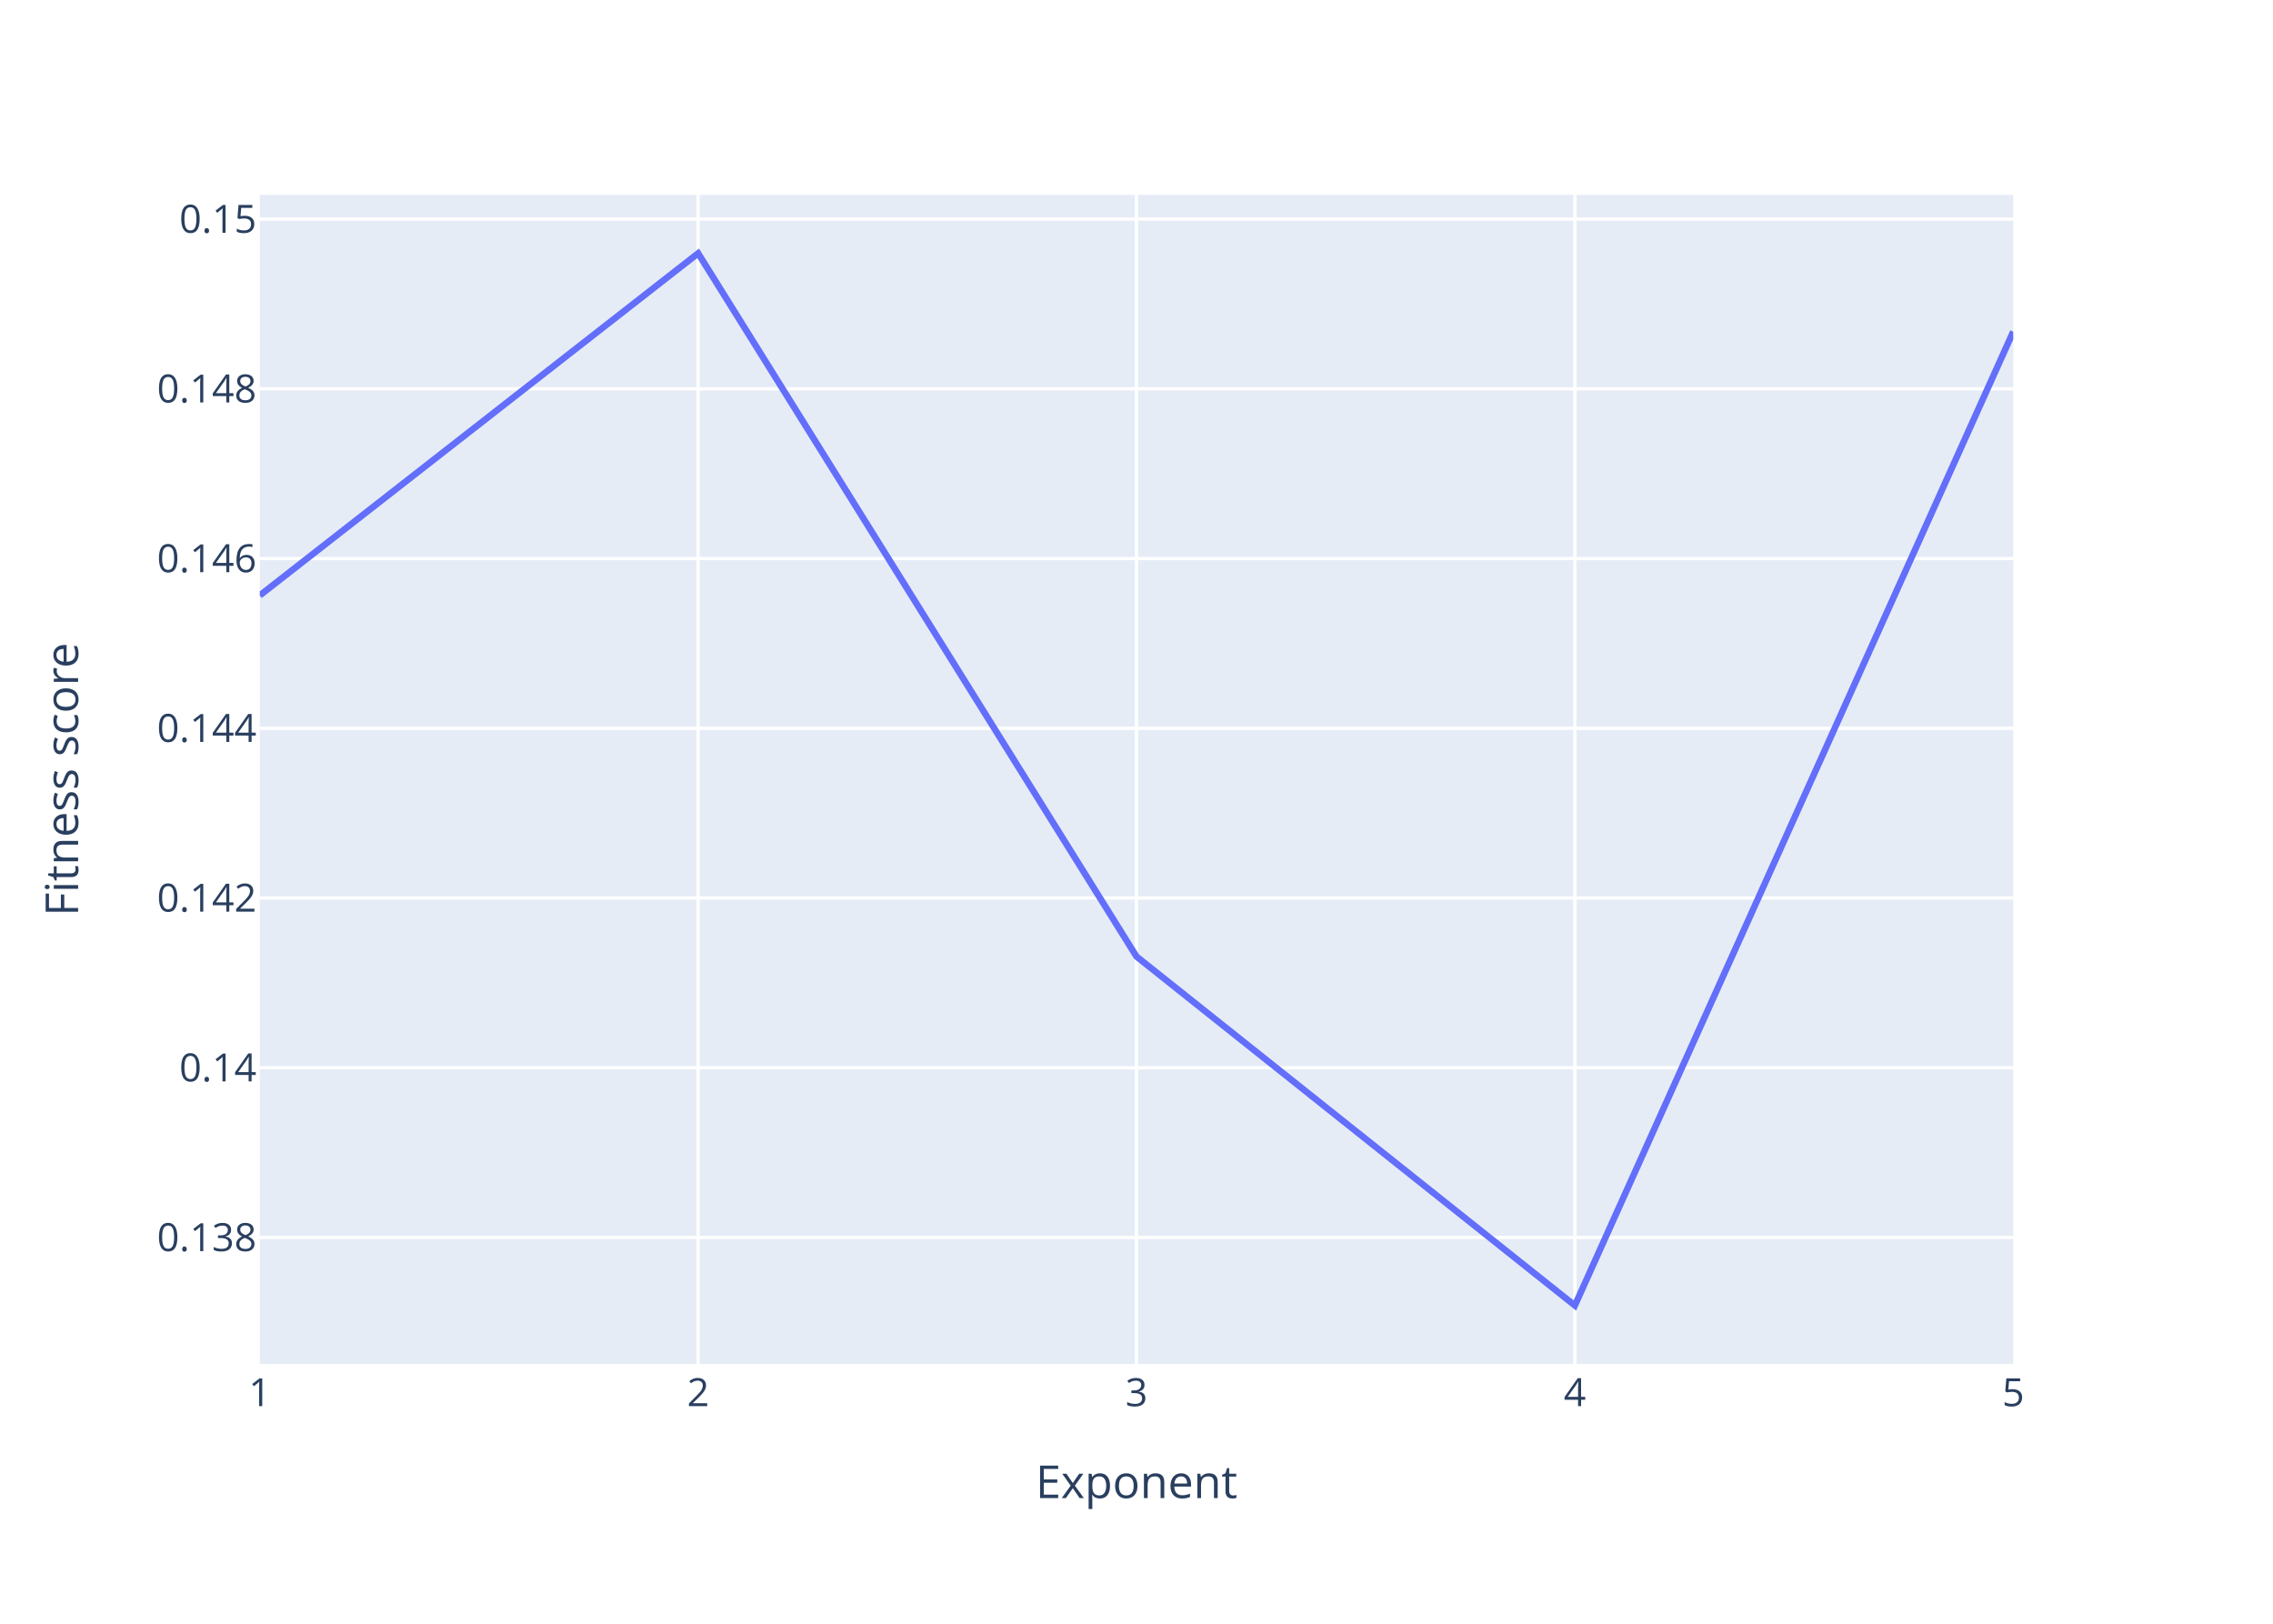
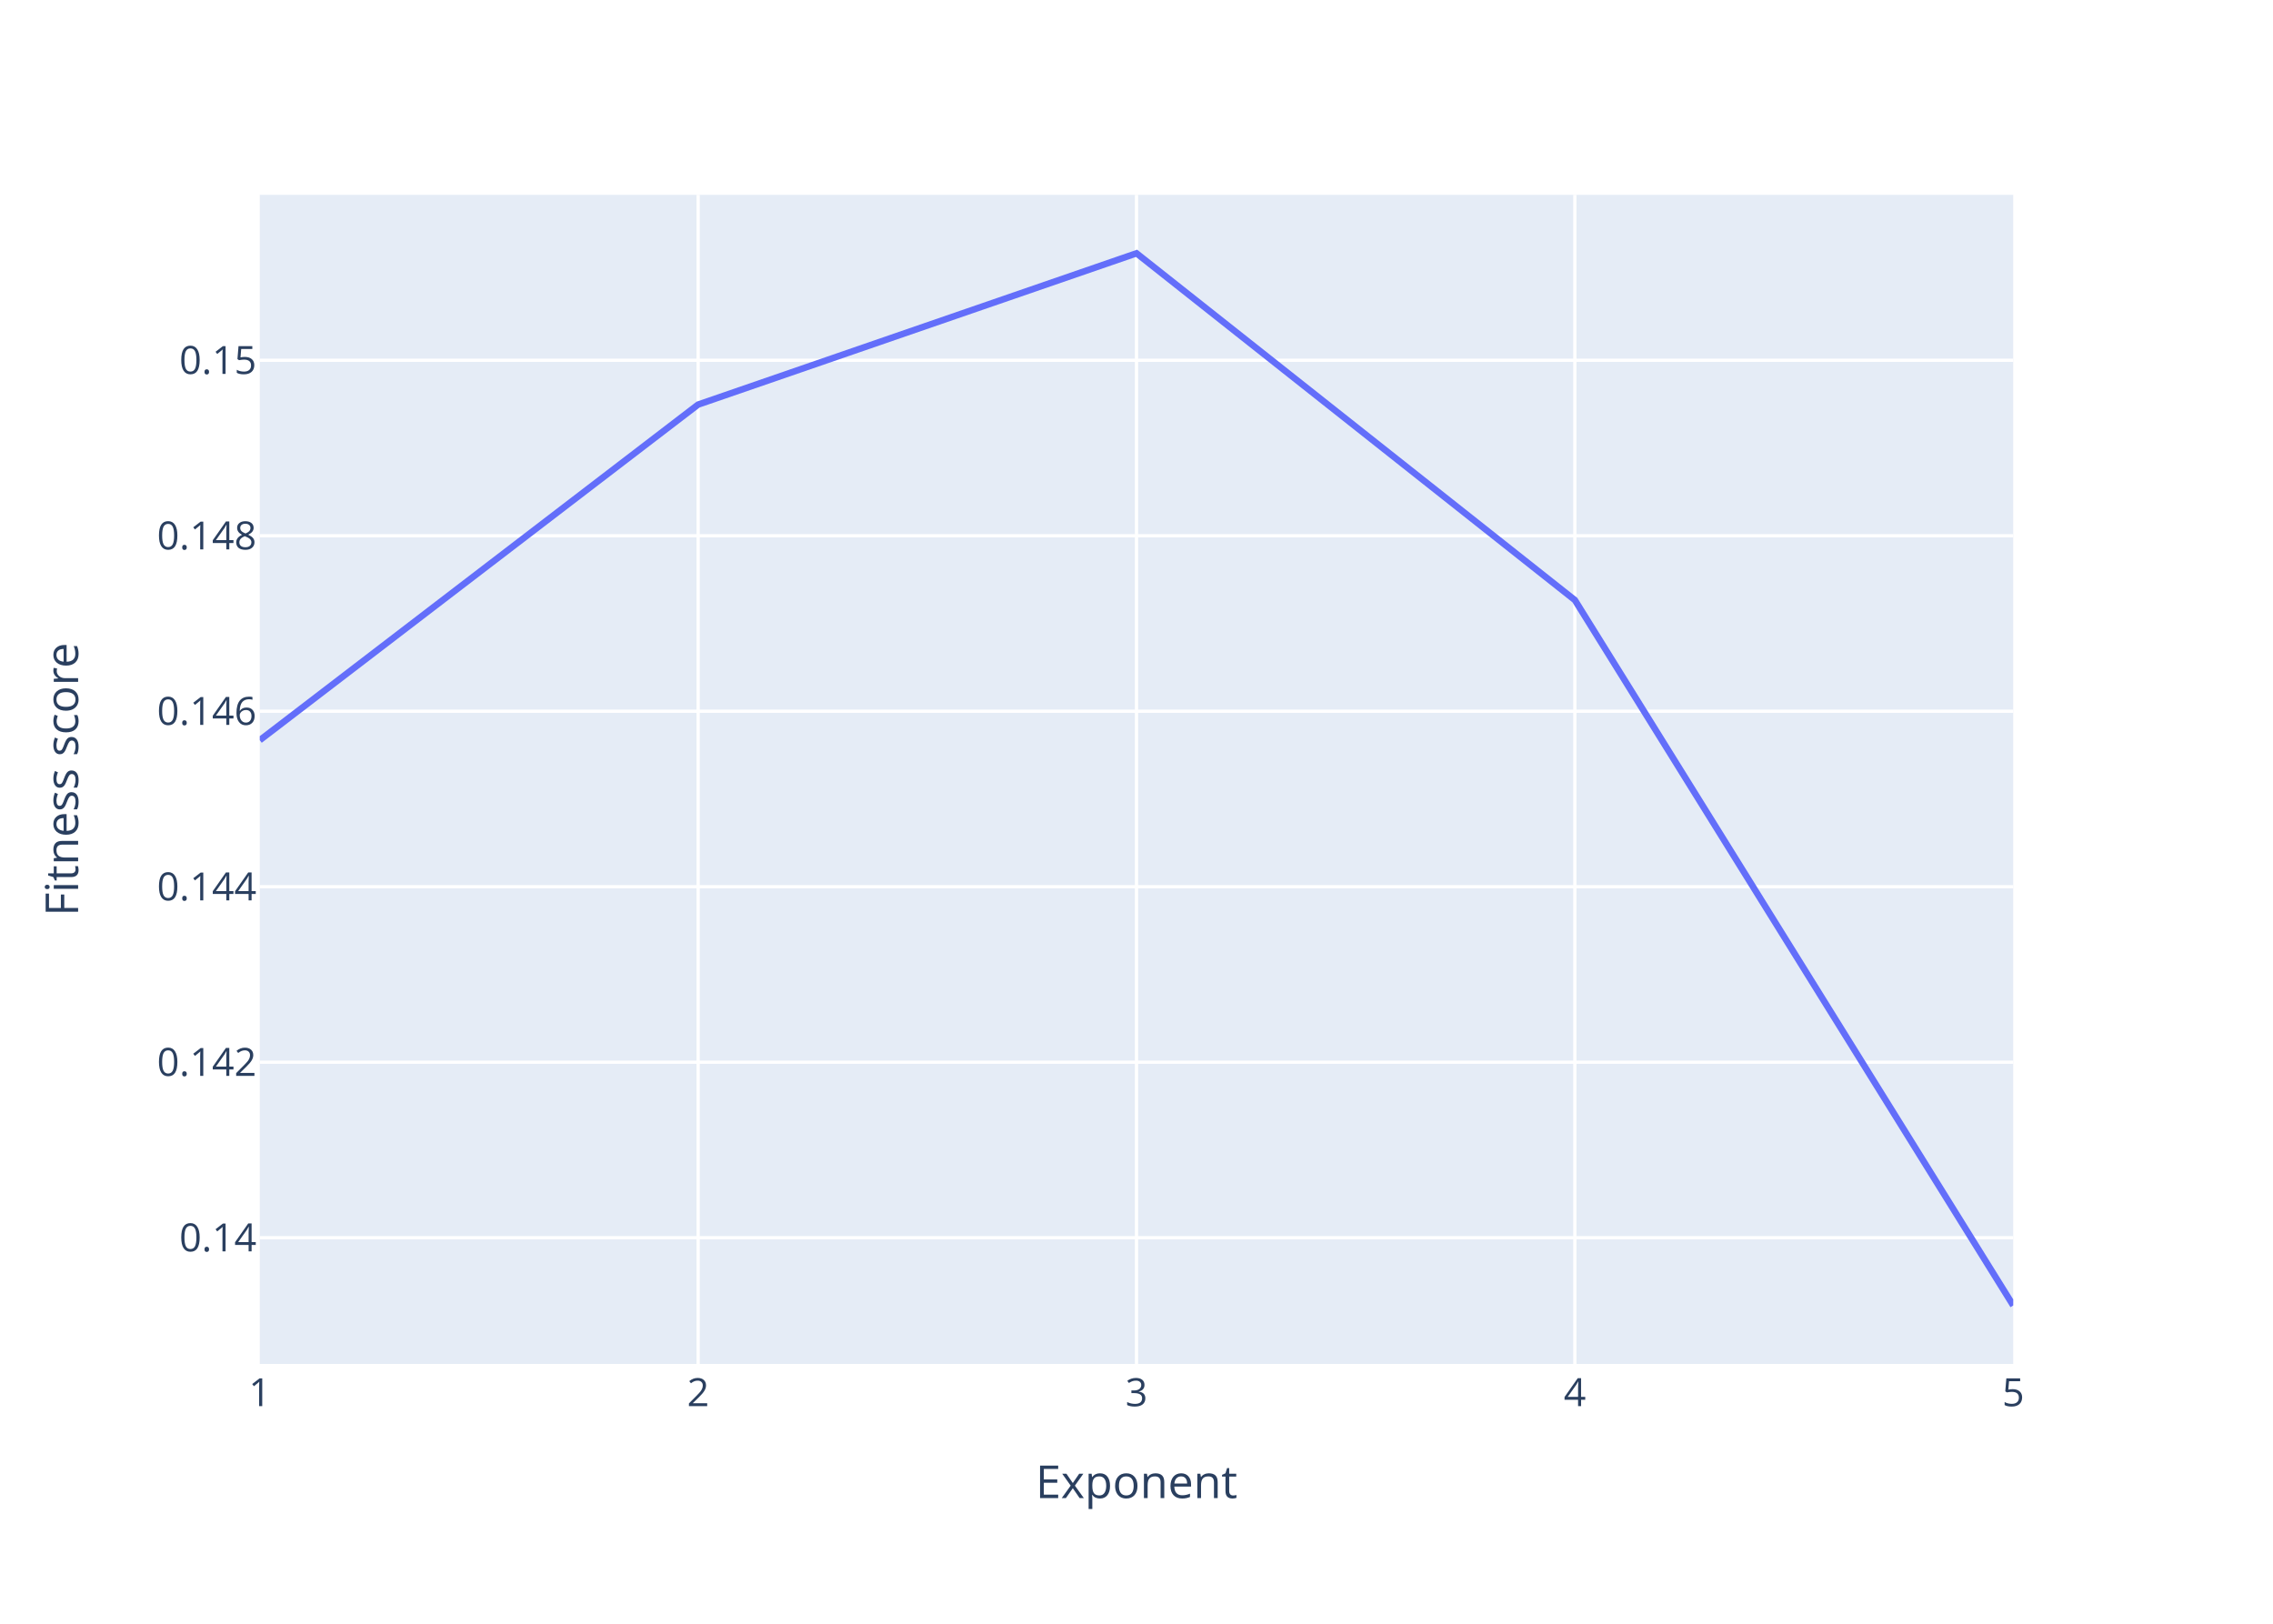
<svg xmlns="http://www.w3.org/2000/svg" class="main-svg" width="700" height="500" style="" viewBox="0 0 700 500">
  <rect x="0" y="0" width="700" height="500" style="fill: rgb(255, 255, 255); fill-opacity: 1;" />
-   <defs id="defs-f80a48">
+   <defs id="defs-9f310d">
    <g class="clips">
-       <clipPath id="clipf80a48xyplot" class="plotclip">
+       <clipPath id="clip9f310dxyplot" class="plotclip">
        <rect width="540" height="360" />
      </clipPath>
-       <clipPath class="axesclip" id="clipf80a48x">
+       <clipPath class="axesclip" id="clip9f310dx">
        <rect x="80" y="0" width="540" height="500" />
      </clipPath>
-       <clipPath class="axesclip" id="clipf80a48y">
+       <clipPath class="axesclip" id="clip9f310dy">
        <rect x="0" y="60" width="700" height="360" />
      </clipPath>
-       <clipPath class="axesclip" id="clipf80a48xy">
+       <clipPath class="axesclip" id="clip9f310dxy">
        <rect x="80" y="60" width="540" height="360" />
      </clipPath>
    </g>
    <g class="gradients" />
    <g class="patterns" />
  </defs>
  <g class="bglayer">
    <rect class="bg" x="80" y="60" width="540" height="360" style="fill: rgb(229, 236, 246); fill-opacity: 1; stroke-width: 0;" />
  </g>
  <g class="layer-below">
    <g class="imagelayer" />
    <g class="shapelayer" />
  </g>
  <g class="cartesianlayer">
    <g class="subplot xy">
      <g class="layer-subplot">
        <g class="shapelayer" />
        <g class="imagelayer" />
      </g>
      <g class="minor-gridlayer">
        <g class="x" />
        <g class="y" />
      </g>
      <g class="gridlayer">
        <g class="x">
          <path class="xgrid crisp" transform="translate(215,0)" d="M0,60v360" style="stroke: rgb(255, 255, 255); stroke-opacity: 1; stroke-width: 1px;" />
          <path class="xgrid crisp" transform="translate(350,0)" d="M0,60v360" style="stroke: rgb(255, 255, 255); stroke-opacity: 1; stroke-width: 1px;" />
          <path class="xgrid crisp" transform="translate(485,0)" d="M0,60v360" style="stroke: rgb(255, 255, 255); stroke-opacity: 1; stroke-width: 1px;" />
        </g>
        <g class="y">
-           <path class="ygrid crisp" transform="translate(0,381.05)" d="M80,0h540" style="stroke: rgb(255, 255, 255); stroke-opacity: 1; stroke-width: 1px;" />
-           <path class="ygrid crisp" transform="translate(0,328.79)" d="M80,0h540" style="stroke: rgb(255, 255, 255); stroke-opacity: 1; stroke-width: 1px;" />
-           <path class="ygrid crisp" transform="translate(0,276.52)" d="M80,0h540" style="stroke: rgb(255, 255, 255); stroke-opacity: 1; stroke-width: 1px;" />
-           <path class="ygrid crisp" transform="translate(0,224.26)" d="M80,0h540" style="stroke: rgb(255, 255, 255); stroke-opacity: 1; stroke-width: 1px;" />
-           <path class="ygrid crisp" transform="translate(0,172)" d="M80,0h540" style="stroke: rgb(255, 255, 255); stroke-opacity: 1; stroke-width: 1px;" />
-           <path class="ygrid crisp" transform="translate(0,119.73)" d="M80,0h540" style="stroke: rgb(255, 255, 255); stroke-opacity: 1; stroke-width: 1px;" />
-           <path class="ygrid crisp" transform="translate(0,67.47)" d="M80,0h540" style="stroke: rgb(255, 255, 255); stroke-opacity: 1; stroke-width: 1px;" />
+           <path class="ygrid crisp" transform="translate(0,381.13)" d="M80,0h540" style="stroke: rgb(255, 255, 255); stroke-opacity: 1; stroke-width: 1px;" />
+           <path class="ygrid crisp" transform="translate(0,327.09)" d="M80,0h540" style="stroke: rgb(255, 255, 255); stroke-opacity: 1; stroke-width: 1px;" />
+           <path class="ygrid crisp" transform="translate(0,273.05)" d="M80,0h540" style="stroke: rgb(255, 255, 255); stroke-opacity: 1; stroke-width: 1px;" />
+           <path class="ygrid crisp" transform="translate(0,219.01)" d="M80,0h540" style="stroke: rgb(255, 255, 255); stroke-opacity: 1; stroke-width: 1px;" />
+           <path class="ygrid crisp" transform="translate(0,164.98)" d="M80,0h540" style="stroke: rgb(255, 255, 255); stroke-opacity: 1; stroke-width: 1px;" />
+           <path class="ygrid crisp" transform="translate(0,110.94)" d="M80,0h540" style="stroke: rgb(255, 255, 255); stroke-opacity: 1; stroke-width: 1px;" />
        </g>
      </g>
      <g class="zerolinelayer" />
      <path class="xlines-below" />
      <path class="ylines-below" />
      <g class="overlines-below" />
      <g class="xaxislayer-below" />
      <g class="yaxislayer-below" />
      <g class="overaxes-below" />
-       <g class="plot" transform="translate(80,60)" clip-path="url(#clipf80a48xyplot)">
+       <g class="plot" transform="translate(80,60)" clip-path="url(#clip9f310dxyplot)">
        <g class="scatterlayer mlayer">
-           <g class="trace scatter tracec0aba0" style="stroke-miterlimit: 2; opacity: 1;">
+           <g class="trace scatter trace2beb8a" style="stroke-miterlimit: 2; opacity: 1;">
            <g class="fills" />
            <g class="errorbars" />
            <g class="lines">
-               <path class="js-line" d="M0,123.35L135,18L270,234.55L405,342L540,42.14" style="vector-effect: none; fill: none; stroke: rgb(99, 110, 250); stroke-opacity: 1; stroke-width: 2px; opacity: 1;" />
+               <path class="js-line" d="M0,167.93L135,64.58L270,18L405,124.78L540,342" style="vector-effect: none; fill: none; stroke: rgb(99, 110, 250); stroke-opacity: 1; stroke-width: 2px; opacity: 1;" />
            </g>
            <g class="points" />
            <g class="text" />
          </g>
        </g>
      </g>
      <g class="overplot" />
      <path class="xlines-above crisp" d="M0,0" style="fill: none;" />
      <path class="ylines-above crisp" d="M0,0" style="fill: none;" />
      <g class="overlines-above" />
      <g class="xaxislayer-above">
        <g class="xtick">
          <text text-anchor="middle" x="0" y="433" transform="translate(80,0)" style="font-family: 'Open Sans', verdana, arial, sans-serif; font-size: 12px; fill: rgb(42, 63, 95); fill-opacity: 1; white-space: pre; opacity: 1;">1</text>
        </g>
        <g class="xtick">
          <text text-anchor="middle" x="0" y="433" style="font-family: 'Open Sans', verdana, arial, sans-serif; font-size: 12px; fill: rgb(42, 63, 95); fill-opacity: 1; white-space: pre; opacity: 1;" transform="translate(215,0)">2</text>
        </g>
        <g class="xtick">
          <text text-anchor="middle" x="0" y="433" style="font-family: 'Open Sans', verdana, arial, sans-serif; font-size: 12px; fill: rgb(42, 63, 95); fill-opacity: 1; white-space: pre; opacity: 1;" transform="translate(350,0)">3</text>
        </g>
        <g class="xtick">
          <text text-anchor="middle" x="0" y="433" style="font-family: 'Open Sans', verdana, arial, sans-serif; font-size: 12px; fill: rgb(42, 63, 95); fill-opacity: 1; white-space: pre; opacity: 1;" transform="translate(485,0)">4</text>
        </g>
        <g class="xtick">
          <text text-anchor="middle" x="0" y="433" style="font-family: 'Open Sans', verdana, arial, sans-serif; font-size: 12px; fill: rgb(42, 63, 95); fill-opacity: 1; white-space: pre; opacity: 1;" transform="translate(620,0)">5</text>
        </g>
      </g>
      <g class="yaxislayer-above">
        <g class="ytick">
-           <text text-anchor="end" x="79" y="4.2" transform="translate(0,381.05)" style="font-family: 'Open Sans', verdana, arial, sans-serif; font-size: 12px; fill: rgb(42, 63, 95); fill-opacity: 1; white-space: pre; opacity: 1;">0.138</text>
+           <text text-anchor="end" x="79" y="4.2" transform="translate(0,381.13)" style="font-family: 'Open Sans', verdana, arial, sans-serif; font-size: 12px; fill: rgb(42, 63, 95); fill-opacity: 1; white-space: pre; opacity: 1;">0.14</text>
        </g>
        <g class="ytick">
-           <text text-anchor="end" x="79" y="4.2" style="font-family: 'Open Sans', verdana, arial, sans-serif; font-size: 12px; fill: rgb(42, 63, 95); fill-opacity: 1; white-space: pre; opacity: 1;" transform="translate(0,328.79)">0.14</text>
+           <text text-anchor="end" x="79" y="4.2" style="font-family: 'Open Sans', verdana, arial, sans-serif; font-size: 12px; fill: rgb(42, 63, 95); fill-opacity: 1; white-space: pre; opacity: 1;" transform="translate(0,327.09)">0.142</text>
        </g>
        <g class="ytick">
-           <text text-anchor="end" x="79" y="4.2" style="font-family: 'Open Sans', verdana, arial, sans-serif; font-size: 12px; fill: rgb(42, 63, 95); fill-opacity: 1; white-space: pre; opacity: 1;" transform="translate(0,276.52)">0.142</text>
+           <text text-anchor="end" x="79" y="4.2" style="font-family: 'Open Sans', verdana, arial, sans-serif; font-size: 12px; fill: rgb(42, 63, 95); fill-opacity: 1; white-space: pre; opacity: 1;" transform="translate(0,273.05)">0.144</text>
        </g>
        <g class="ytick">
-           <text text-anchor="end" x="79" y="4.2" style="font-family: 'Open Sans', verdana, arial, sans-serif; font-size: 12px; fill: rgb(42, 63, 95); fill-opacity: 1; white-space: pre; opacity: 1;" transform="translate(0,224.26)">0.144</text>
+           <text text-anchor="end" x="79" y="4.2" style="font-family: 'Open Sans', verdana, arial, sans-serif; font-size: 12px; fill: rgb(42, 63, 95); fill-opacity: 1; white-space: pre; opacity: 1;" transform="translate(0,219.01)">0.146</text>
        </g>
        <g class="ytick">
-           <text text-anchor="end" x="79" y="4.2" style="font-family: 'Open Sans', verdana, arial, sans-serif; font-size: 12px; fill: rgb(42, 63, 95); fill-opacity: 1; white-space: pre; opacity: 1;" transform="translate(0,172)">0.146</text>
+           <text text-anchor="end" x="79" y="4.2" style="font-family: 'Open Sans', verdana, arial, sans-serif; font-size: 12px; fill: rgb(42, 63, 95); fill-opacity: 1; white-space: pre; opacity: 1;" transform="translate(0,164.98)">0.148</text>
        </g>
        <g class="ytick">
-           <text text-anchor="end" x="79" y="4.2" style="font-family: 'Open Sans', verdana, arial, sans-serif; font-size: 12px; fill: rgb(42, 63, 95); fill-opacity: 1; white-space: pre; opacity: 1;" transform="translate(0,119.73)">0.148</text>
-         </g>
-         <g class="ytick">
-           <text text-anchor="end" x="79" y="4.2" style="font-family: 'Open Sans', verdana, arial, sans-serif; font-size: 12px; fill: rgb(42, 63, 95); fill-opacity: 1; white-space: pre; opacity: 1;" transform="translate(0,67.47)">0.15</text>
+           <text text-anchor="end" x="79" y="4.2" style="font-family: 'Open Sans', verdana, arial, sans-serif; font-size: 12px; fill: rgb(42, 63, 95); fill-opacity: 1; white-space: pre; opacity: 1;" transform="translate(0,110.94)">0.15</text>
        </g>
      </g>
      <g class="overaxes-above" />
    </g>
  </g>
  <g class="polarlayer" />
  <g class="smithlayer" />
  <g class="ternarylayer" />
  <g class="geolayer" />
  <g class="funnelarealayer" />
  <g class="pielayer" />
  <g class="iciclelayer" />
  <g class="treemaplayer" />
  <g class="sunburstlayer" />
  <g class="glimages" />
-   <defs id="topdefs-f80a48">
+   <defs id="topdefs-9f310d">
    <g class="clips" />
  </defs>
  <g class="layer-above">
    <g class="imagelayer" />
    <g class="shapelayer" />
  </g>
  <g class="infolayer">
    <g class="g-gtitle" />
    <g class="g-xtitle">
      <text class="xtitle" x="350" y="461.3" text-anchor="middle" style="font-family: 'Open Sans', verdana, arial, sans-serif; font-size: 14px; fill: rgb(42, 63, 95); opacity: 1; font-weight: normal; white-space: pre;">Exponent</text>
    </g>
    <g class="g-ytitle">
      <text class="ytitle" transform="rotate(-90,24.05938,240)" x="24.059" y="240" text-anchor="middle" style="font-family: 'Open Sans', verdana, arial, sans-serif; font-size: 14px; fill: rgb(42, 63, 95); opacity: 1; font-weight: normal; white-space: pre;">Fitness score</text>
    </g>
  </g>
</svg>
